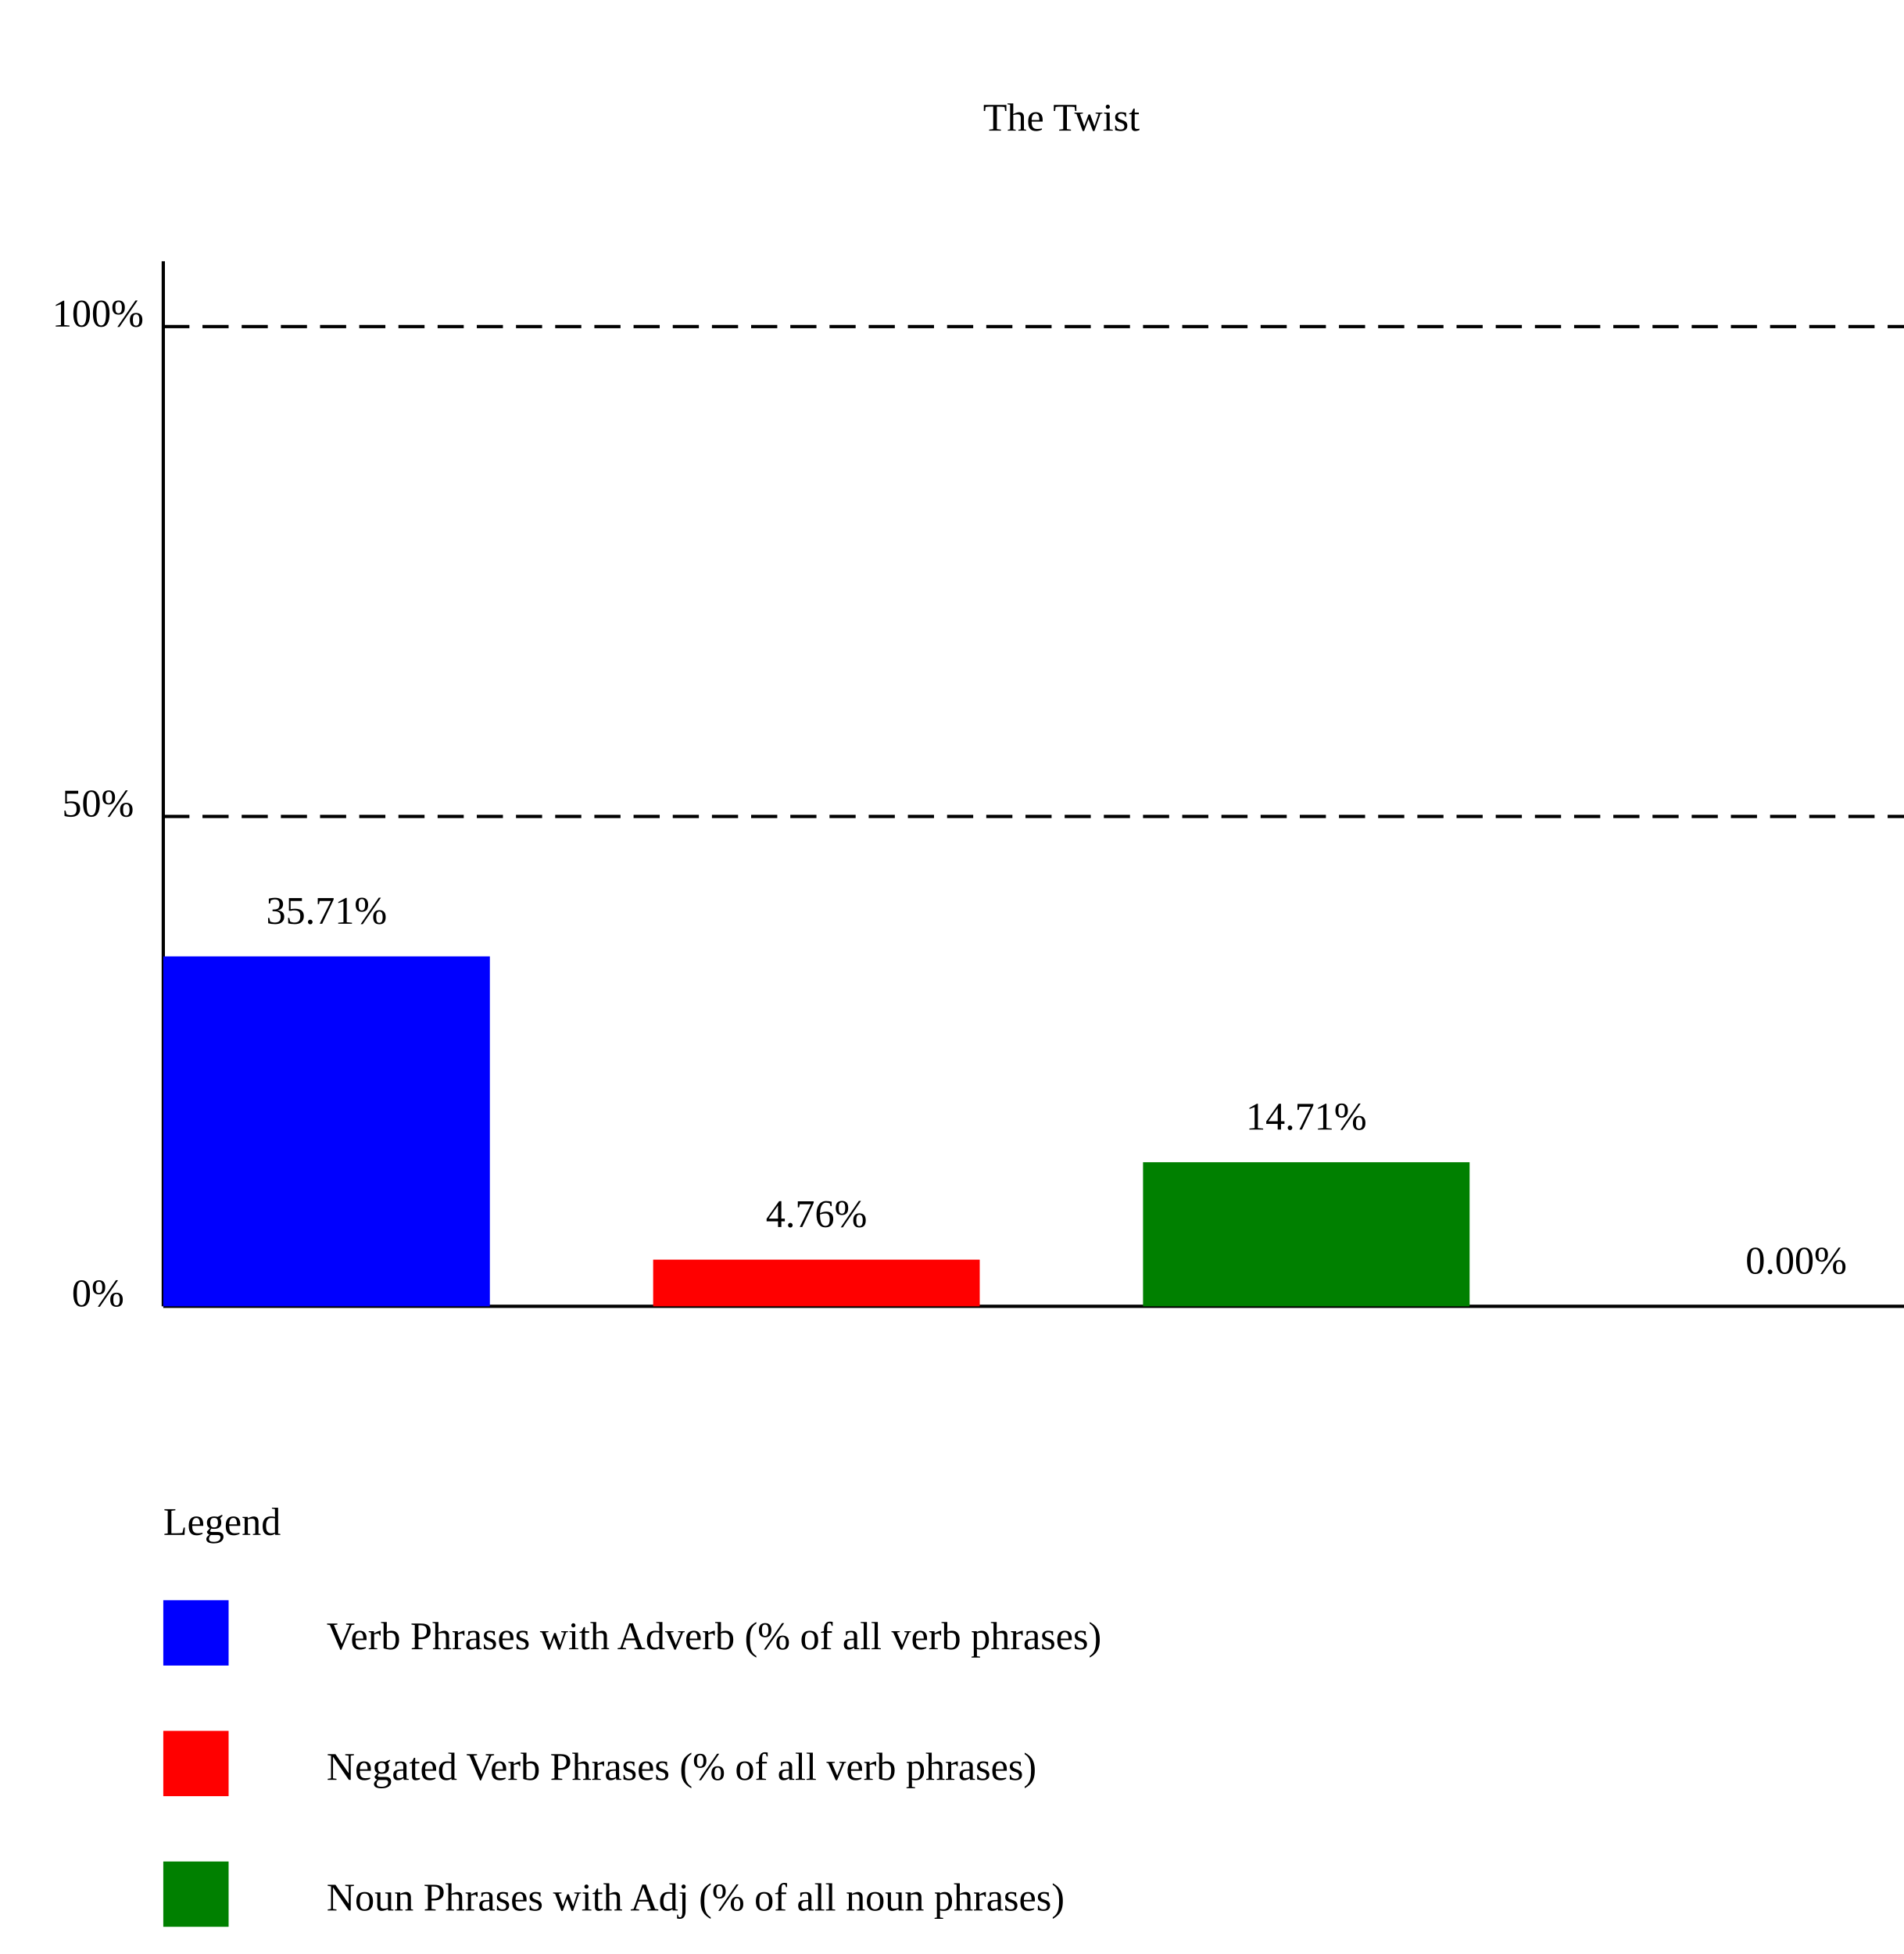
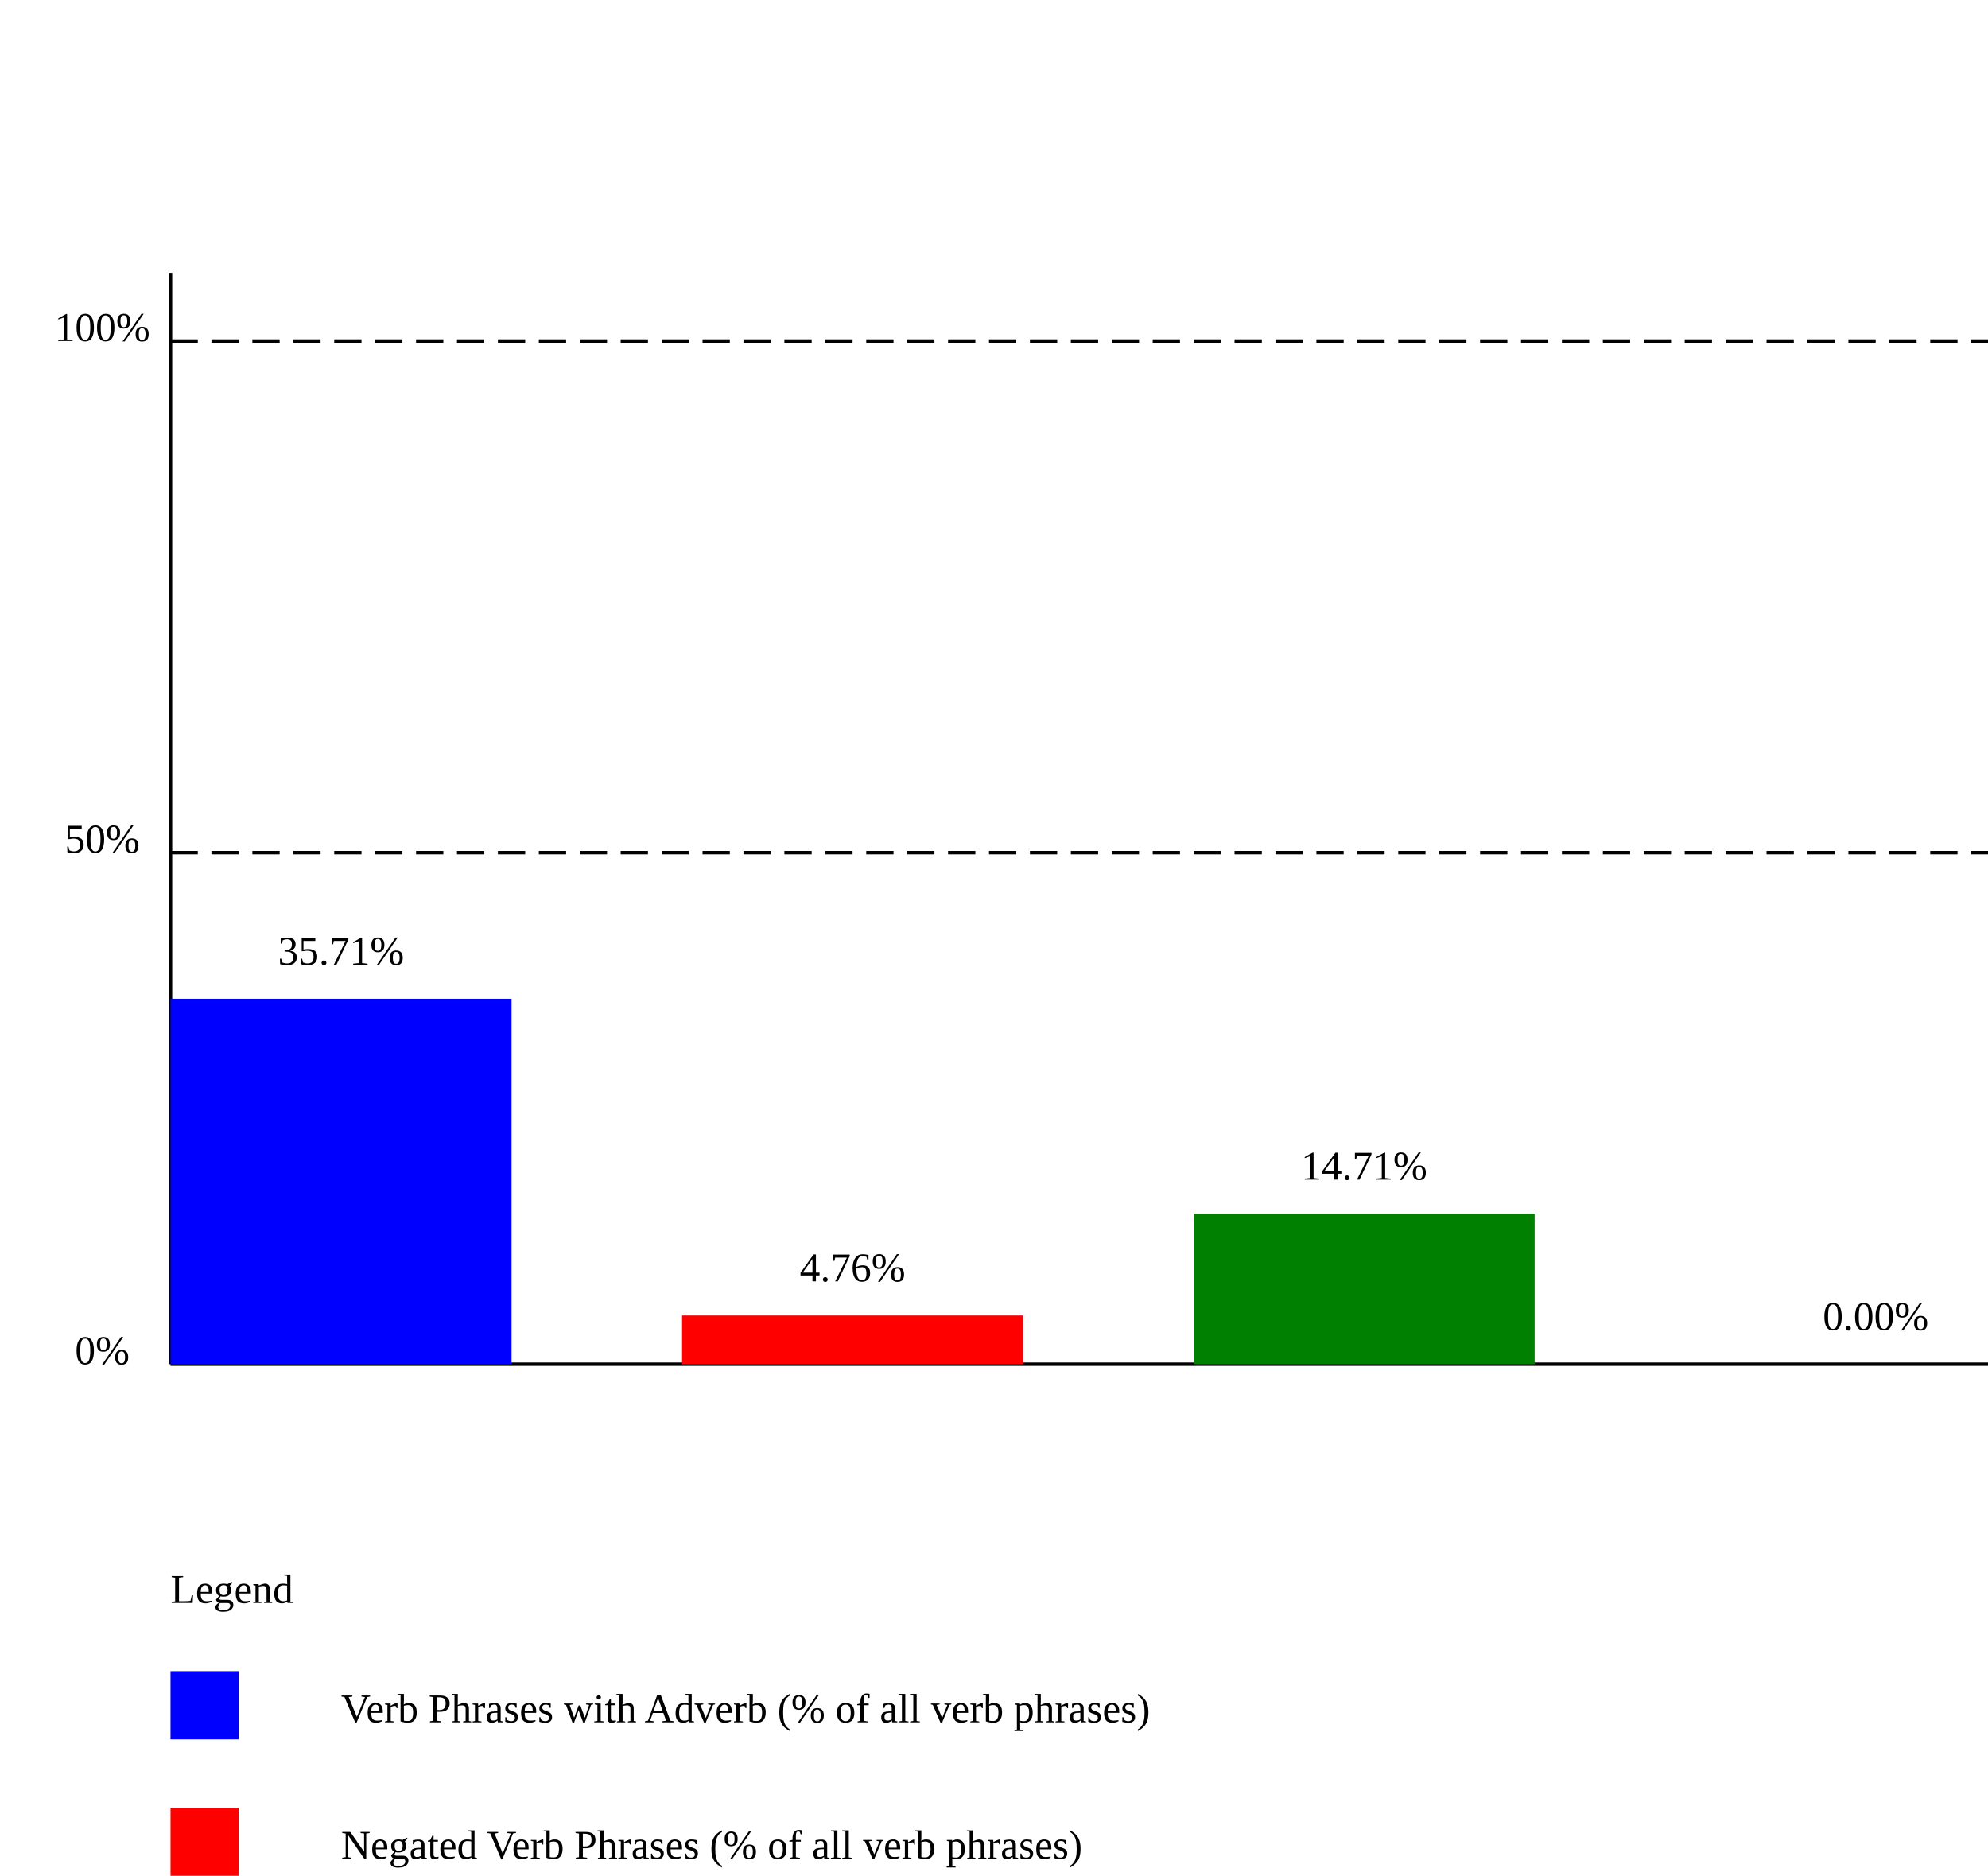
<svg xmlns="http://www.w3.org/2000/svg" width="100%" height="100%">
-   <text x="325" y="40" text-anchor="middle">The Twist</text>
  <line x1="50" y1="400" x2="600" y2="400" style="stroke:rgb(0,0,0);stroke-width:1" />
  <line x1="50" y1="400" x2="50" y2="80" style="stroke:rgb(0,0,0);stroke-width:1" />
  <text x="30" y="400" text-anchor="middle">0%</text>
  <text x="30" y="250" text-anchor="middle">50%</text>
  <text x="30" y="100" text-anchor="middle">100%</text>
  <line x1="50" y1="250" x2="600" y2="250" style="stroke:rgb(0,0,0);stroke-width:1" stroke-dasharray="8 4" />
  <line x1="50" y1="100" x2="600" y2="100" style="stroke:rgb(0,0,0);stroke-width:1" stroke-dasharray="8 4" />
  <rect x="50" y="292.857" width="100" height="107.143" style="fill:blue" />
  <rect x="200" y="385.714" width="100" height="14.286" style="fill:red" />
  <rect x="350" y="355.882" width="100" height="44.118" style="fill:green" />
  <rect x="500" y="400" width="100" height="0" style="fill:black" />
  <text x="100" y="282.857" text-anchor="middle">35.71%</text>
  <text x="250" y="375.714" text-anchor="middle">4.76%</text>
  <text x="400" y="345.882" text-anchor="middle">14.71%</text>
  <text x="550" y="390" text-anchor="middle">0.00%</text>
  <text x="50" y="470" text-anchor="left">Legend</text>
  <rect x="50" y="490" width="20" height="20" style="fill:blue" />
  <text x="100" y="505" text-anchor="left">Verb Phrases with Adverb (% of all verb phrases)</text>
  <rect x="50" y="530" width="20" height="20" style="fill:red" />
  <text x="100" y="545" text-anchor="left">Negated Verb Phrases (% of all verb phrases)</text>
  <rect x="50" y="570" width="20" height="20" style="fill:green" />
  <text x="100" y="585" text-anchor="left">Noun Phrases with Adj (% of all noun phrases)</text>
  <rect x="50" y="610" width="20" height="20" style="fill:black" />
  <text x="100" y="625" text-anchor="left">Negated Noun Phrases (% of all noun phrases)</text>
</svg>
